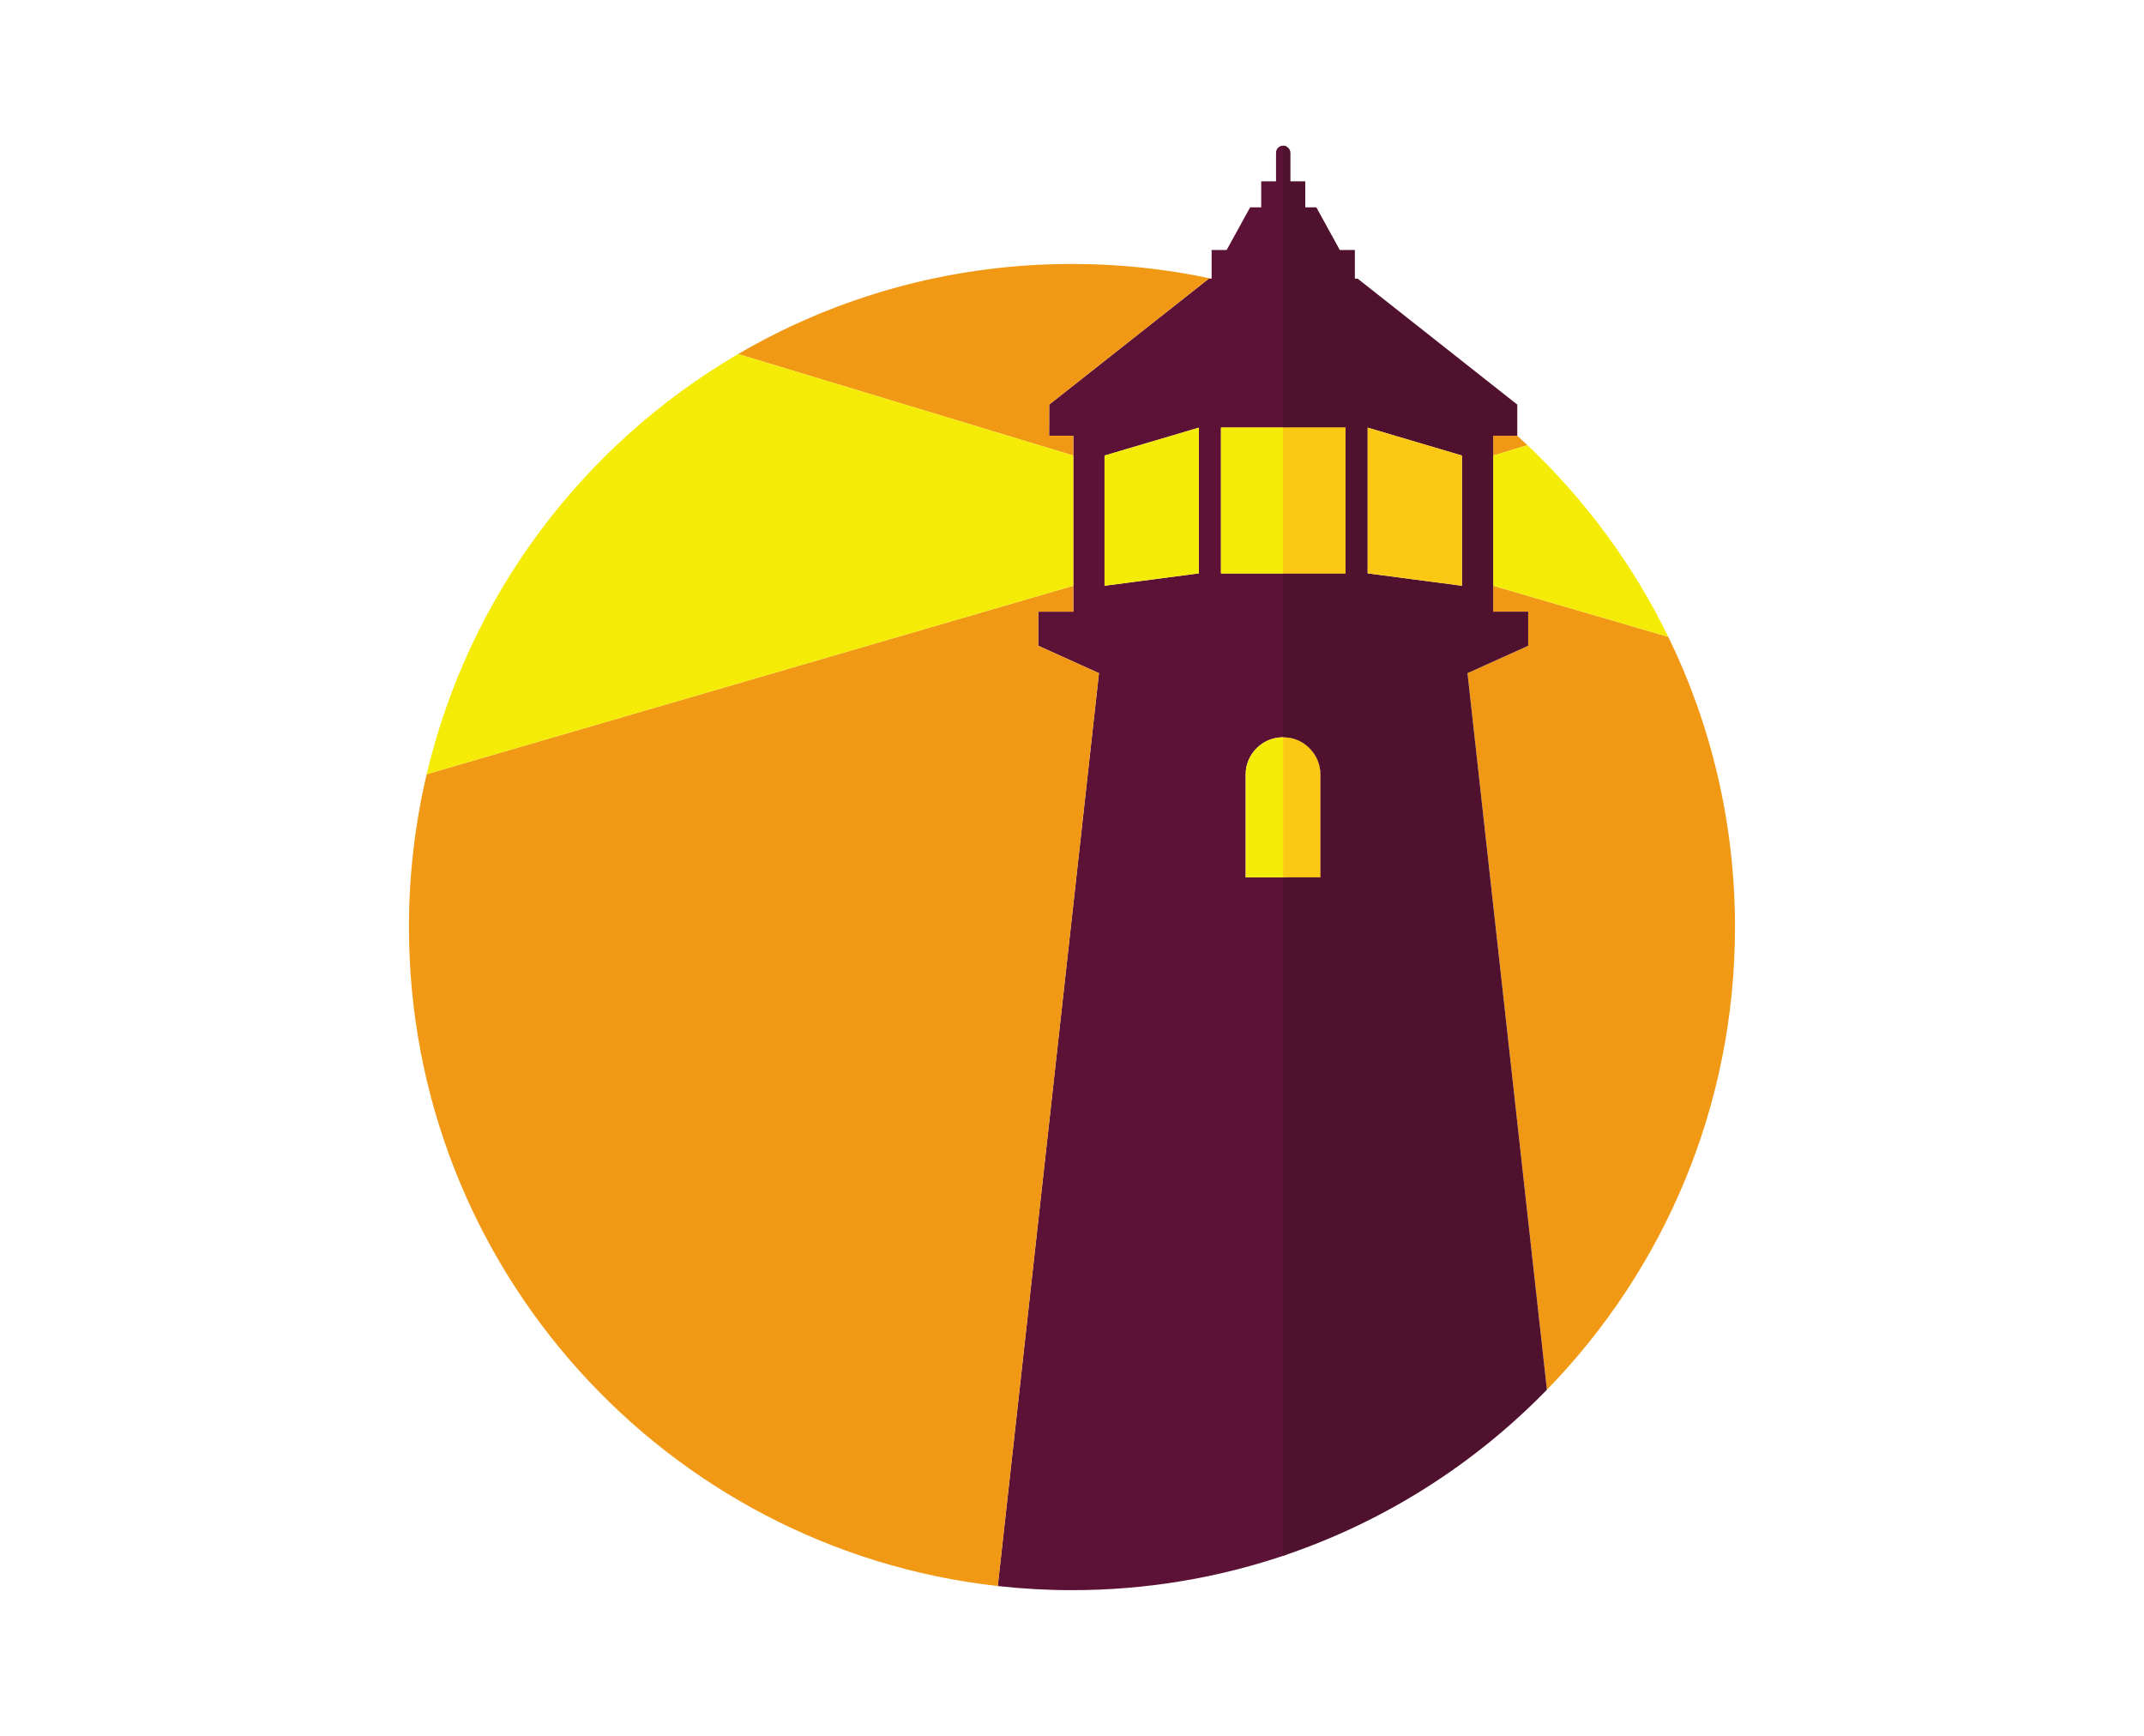
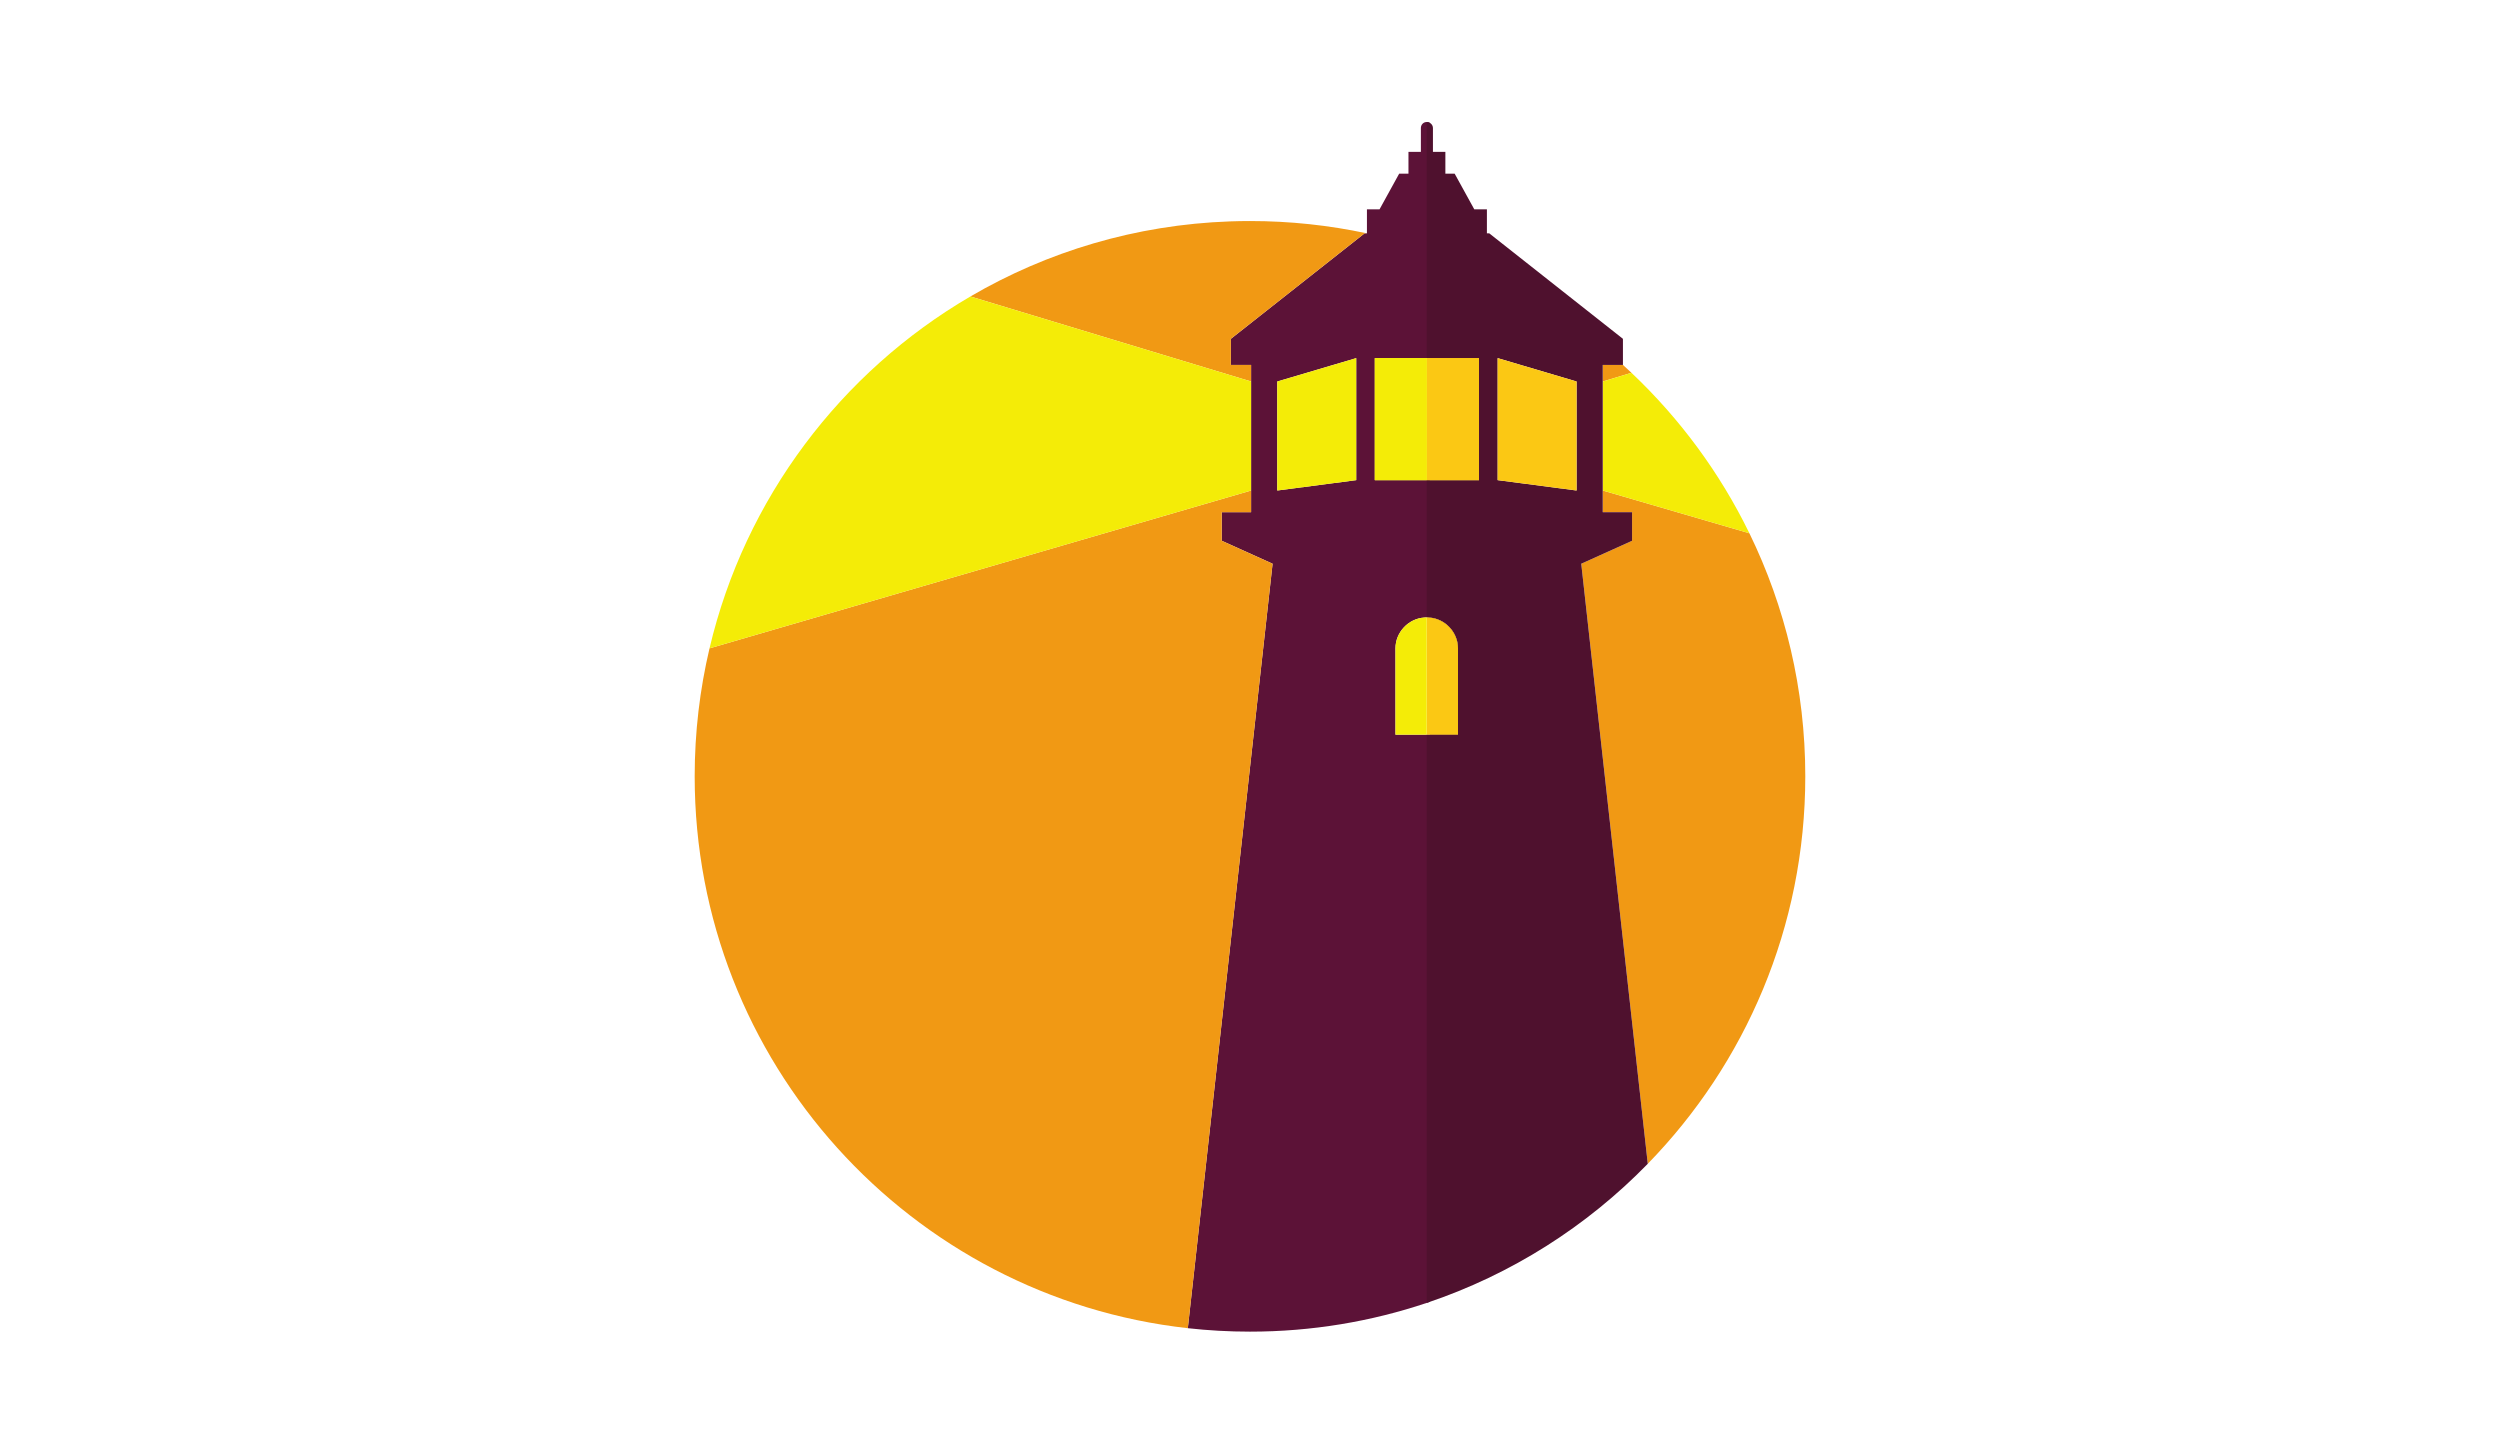
- <svg xmlns="http://www.w3.org/2000/svg" version="1.1" id="svg2" xml:space="preserve" width="53.87" height="43.61" viewBox="0 0 227.2 250.4">
+ <svg xmlns="http://www.w3.org/2000/svg" version="1.1" id="svg2" xml:space="preserve" width="75" height="43.61" viewBox="0 0 227.2 250.4">
  <defs id="defs6" />
  <g id="g10" transform="matrix(1.333333,0,0,-1.333333,0,250.4)">
    <g id="g12" transform="scale(0.1)">
      <path d="m 1084.2,1415.34 0.02,-157.66 h 63.62 v 157.66 h -63.64" style="fill:#5c1237;fill-opacity:1;fill-rule:nonzero;stroke:none" id="path14" />
      <path d="m 1120.71,928.871 v 111.559 c 0,20.23 -16.06,37.84 -36.49,39.63 l 0.03,-151.189 h 36.46" style="fill:#5c1237;fill-opacity:1;fill-rule:nonzero;stroke:none" id="path16" />
      <path d="M 989.238,1406.08 V 1257.7 l -102.031,-13.4 v 140.84 l 70.731,20.94 31.3,9.26 z m 24.022,-148.4 v 157.66 h 70.94 l -0.03,304.06 c -1.15,0.63 -2.47,0.98 -3.85,0.98 -4.3,0 -7.56,-3.47 -7.56,-7.77 v -30.79 h -16.04 v -28.16 h -11.99 l -25.37,-46.09 h -16.29 v -31.05 h -0.09 -2.97 l -172.686,-136.24 -0.078,-33.73 h 26.184 v -0.47 -20.94 -140.84 -28.04 h -37.922 v -36.9 L 881.184,1149.72 771.68,162.09 c 26.367,-2.93 53.156,-4.442 80.3,-4.442 79.829,0 156.6,13.051 228.34,37.122 1.34,0.441 2.67,0.902 4,1.351 l -0.07,732.75 h -3.84 -0.09 -39.4 -1 v 111.559 c 0,20.5 16.48,38.39 37.31,39.76 0.88,0.1 2.19,0.2 3.09,0.2 0.03,0 0.04,0 0.09,0 0.9,0 2.12,-0.1 3.01,-0.2 0.27,-0.01 0.54,-0.11 0.8,-0.13 v 177.62 h -3.9 -67.06" style="fill:#5c1237;fill-opacity:1;fill-rule:nonzero;stroke:none" id="path18" />
      <path d="m 826.191,1591.98 c -122.031,-4.3 -236.296,-39.1 -335.437,-97 L 853.43,1385.14 v 20.94 0.47 h -26.184 l 0.078,33.73 172.686,136.24 h 2.97 c -48.683,10.43 -99.203,15.93 -151,15.93 -8.628,0 -17.222,-0.17 -25.789,-0.47" style="fill:#f19914;fill-opacity:1;fill-rule:nonzero;stroke:none" id="path20" />
      <path d="m 1333.81,1406.55 h -26.11 v -21.41 l 37.09,11.25 c -3.63,3.42 -7.29,6.82 -10.98,10.16" style="fill:#f19914;fill-opacity:1;fill-rule:nonzero;stroke:none" id="path22" />
      <path d="m 1497.19,1189.04 -189.49,55.26 v -28.04 h 37.9 v -36.9 l -65.67,-29.64 85.94,-775.24 c 125.94,129.25 203.51,305.86 203.51,500.571 0,112.609 -25.95,219.149 -72.19,313.989" style="fill:#f19914;fill-opacity:1;fill-rule:nonzero;stroke:none" id="path24" />
      <path d="m 815.508,1216.26 h 37.922 v 28.04 L 153.75,1040.4 C 141.223,987.32 134.578,931.961 134.578,875.051 134.578,505.98 413.27,202.012 771.68,162.09 l 109.504,987.63 -65.676,29.64 v 36.9" style="fill:#f19914;fill-opacity:1;fill-rule:nonzero;stroke:none" id="path26" />
      <path d="m 153.75,1040.4 699.68,203.9 v 140.84 L 490.754,1494.98 C 323.555,1397.36 199.426,1234.03 153.75,1040.4" style="fill:#f4ec07;fill-opacity:1;fill-rule:nonzero;stroke:none" id="path28" />
      <path d="m 1344.79,1396.39 -37.09,-11.25 V 1244.3 l 189.49,-55.26 c -38.09,78.12 -89.93,148.29 -152.4,207.35" style="fill:#f4ec07;fill-opacity:1;fill-rule:nonzero;stroke:none" id="path30" />
      <path d="m 1273.92,1244.3 -101.99,13.4 v 157.64 l 31.28,-9.26 70.71,-20.94 z m 6.01,-94.58 65.67,29.64 v 36.9 h -37.9 v 28.04 140.84 20.94 0.47 h 26.1 0.01 l -0.01,0.03 v 31.55 l -0.02,2.15 -172.67,136.24 h -3.05 v 31.05 h -16.31 l -25.37,46.09 h -11.98 v 28.16 h -16.06 v 30.79 c 0,4.3 -3.73,7.77 -8.02,7.77 v -165.04 -140 h 67.52 v -9.26 -148.4 h -67.52 v -177.29 c 0.03,0 0.04,0 0.09,0 0.9,0 2.12,-0.1 3.01,-0.2 20.82,-1.37 37.29,-19.26 37.29,-39.76 V 928.871 h -40.3 -0.09 V 194.77 c 109.31,36.66 206.88,98.941 285.55,179.71 l -85.94,775.24" style="fill:#4f112e;fill-opacity:1;fill-rule:nonzero;stroke:none" id="path32" />
      <path d="m 1203.21,1406.08 -31.28,9.26 V 1257.7 l 101.99,-13.4 v 140.84 l -70.71,20.94" style="fill:#fbc814;fill-opacity:1;fill-rule:nonzero;stroke:none" id="path34" />
      <path d="m 1083.42,1080.19 c -0.89,0.1 -2.2,0.2 -3.1,0.2 V 928.871 h 40.39 v 111.559 c 0,20.5 -16.47,38.39 -37.29,39.76" style="fill:#fbc814;fill-opacity:1;fill-rule:nonzero;stroke:none" id="path36" />
      <path d="m 1080.32,1406.08 v -148.4 h 67.52 v 157.66 h -67.52 v -9.26" style="fill:#fbc814;fill-opacity:1;fill-rule:nonzero;stroke:none" id="path38" />
      <path d="M 887.207,1385.14 V 1244.3 l 102.031,13.4 v 157.64 l -31.3,-9.26 -70.731,-20.94" style="fill:#f4ec07;fill-opacity:1;fill-rule:nonzero;stroke:none" id="path40" />
      <path d="m 1080.32,1406.08 v 9.26 h -67.06 v -157.66 h 67.06 v 148.4" style="fill:#f4ec07;fill-opacity:1;fill-rule:nonzero;stroke:none" id="path42" />
      <path d="M 1039.92,1040.43 V 928.871 h 40.4 v 151.519 c -0.9,0 -2.21,-0.1 -3.09,-0.2 -20.83,-1.37 -37.31,-19.26 -37.31,-39.76" style="fill:#f4ec07;fill-opacity:1;fill-rule:nonzero;stroke:none" id="path44" />
      <path d="m 1080.32,1406.08 v -148.4 h 67.52 v 157.66 h -67.52 v -9.26" style="fill:#fbc814;fill-opacity:1;fill-rule:nonzero;stroke:none" id="path46" />
      <path d="m 1080.32,1406.08 v 9.26 h -67.06 v -157.66 h 67.06 v 148.4" style="fill:#f4ec07;fill-opacity:1;fill-rule:nonzero;stroke:none" id="path48" />
    </g>
  </g>
</svg>
